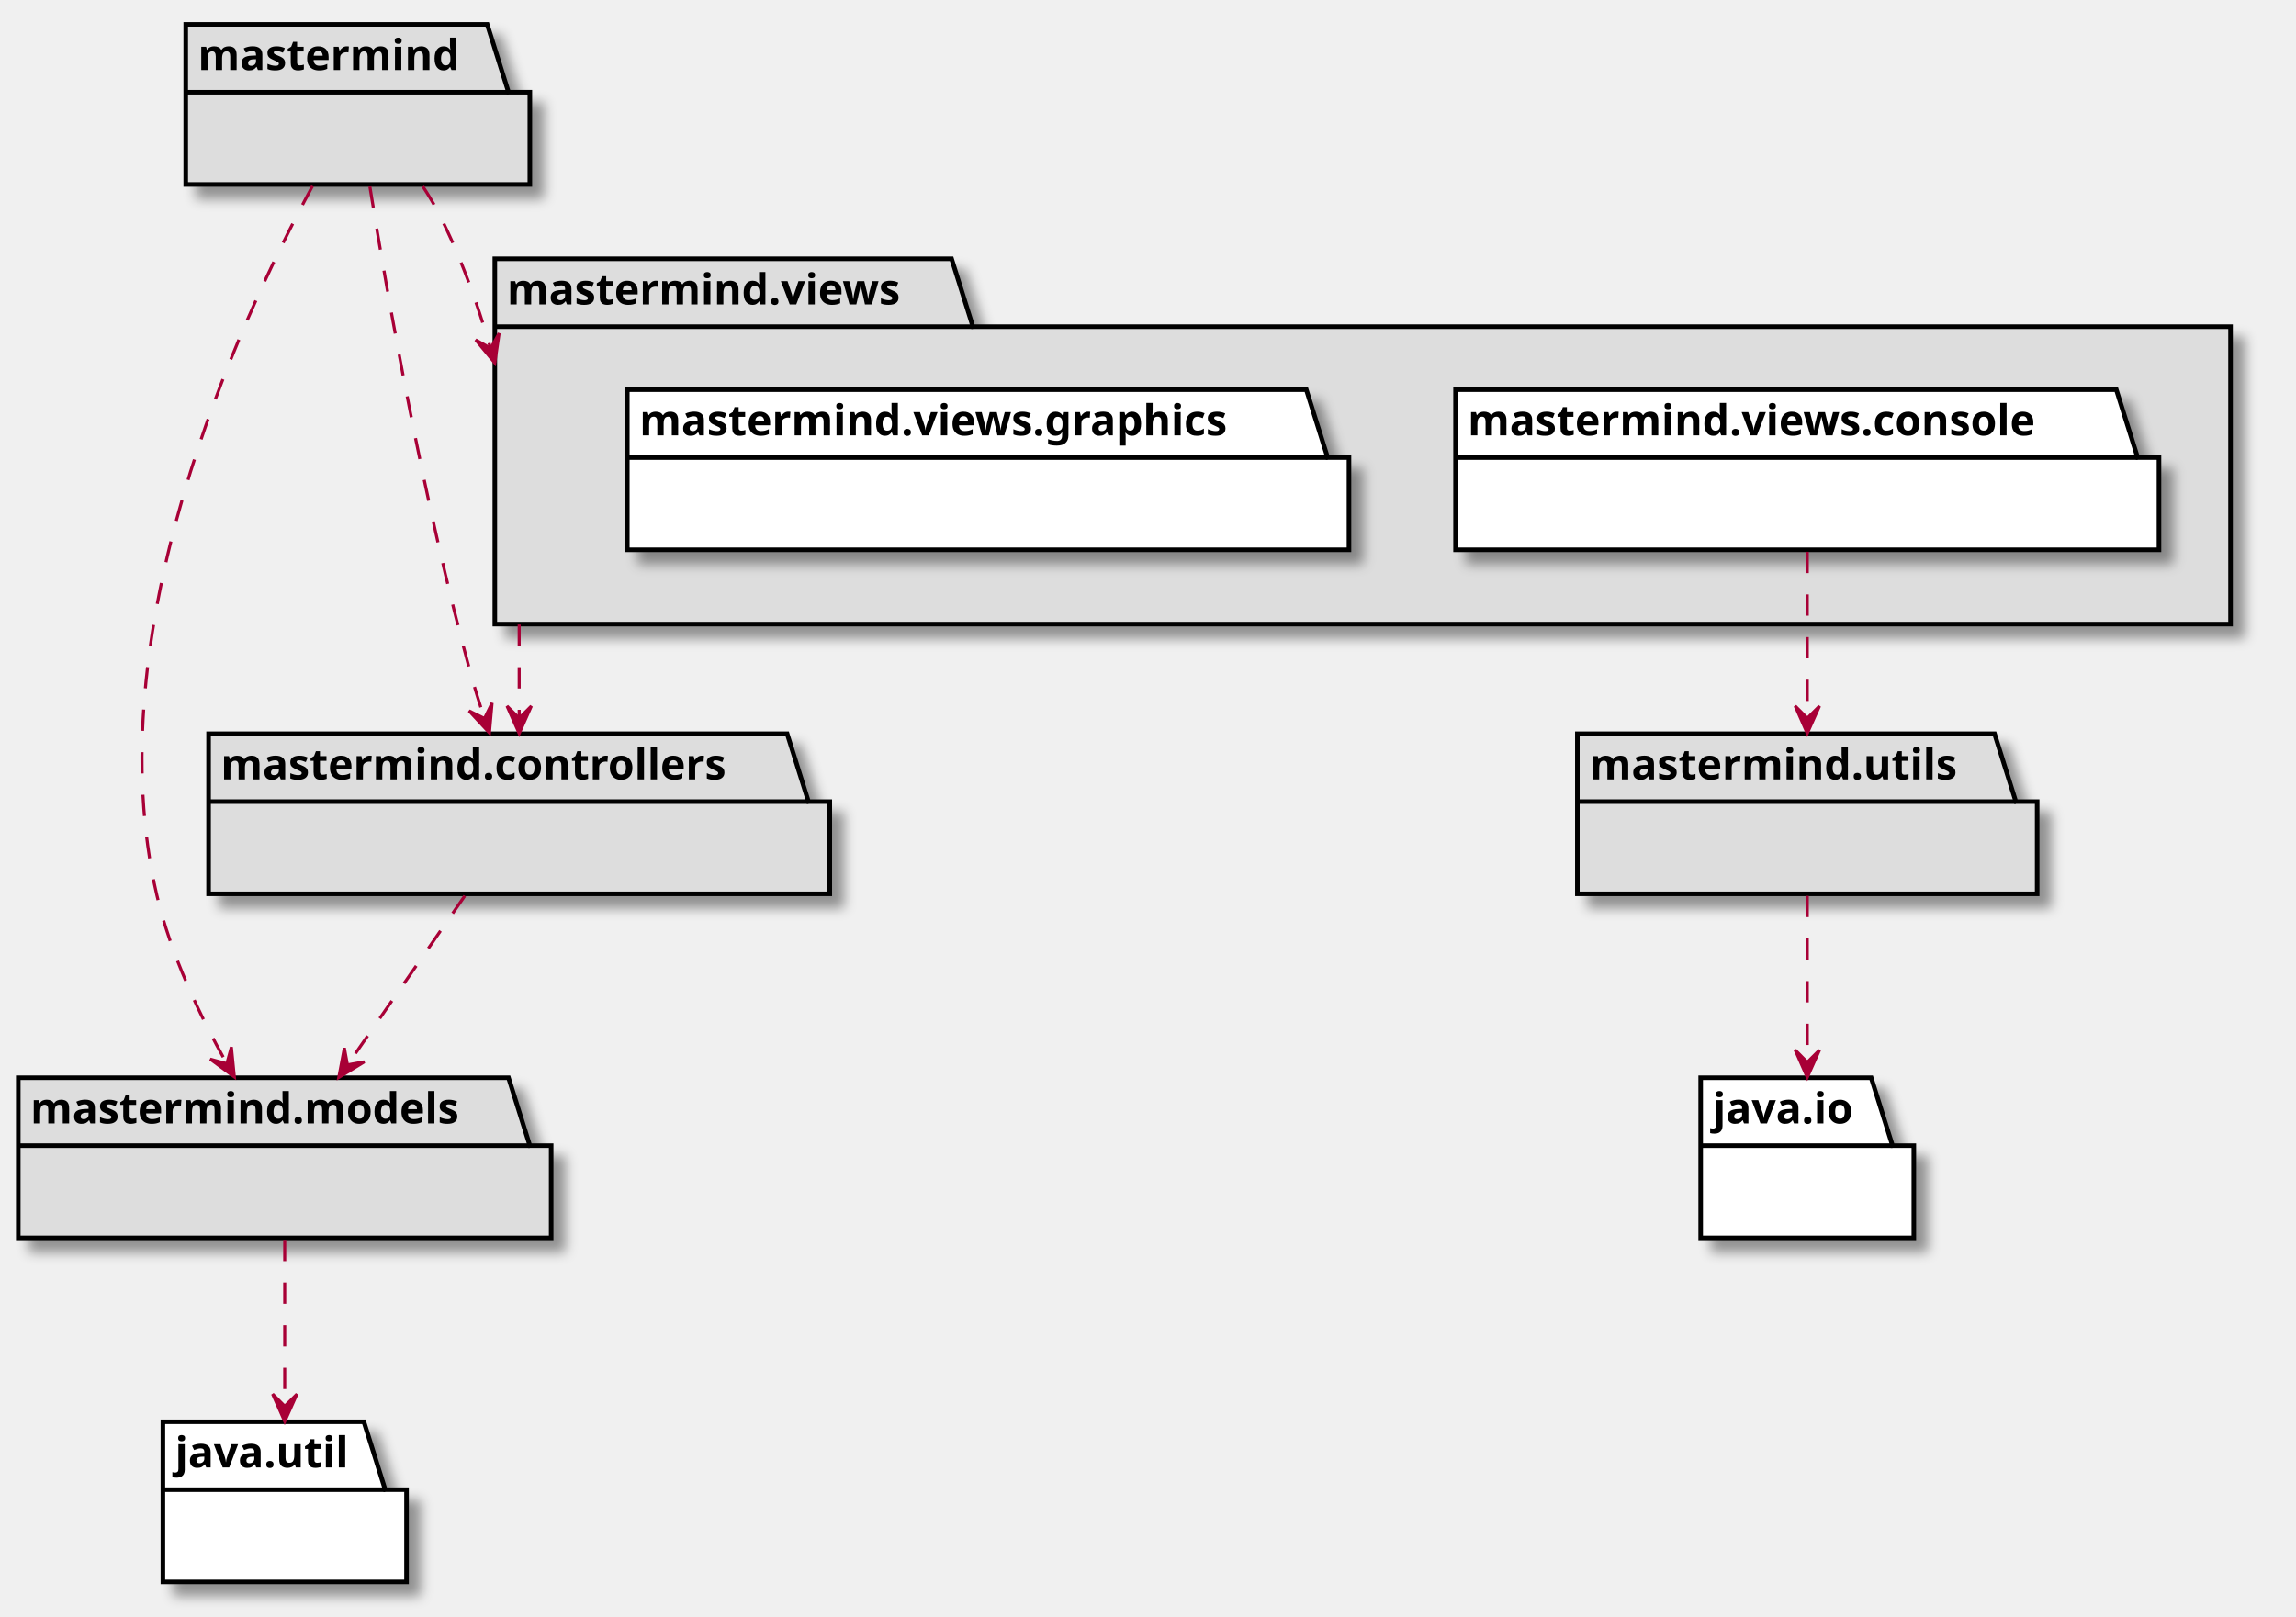
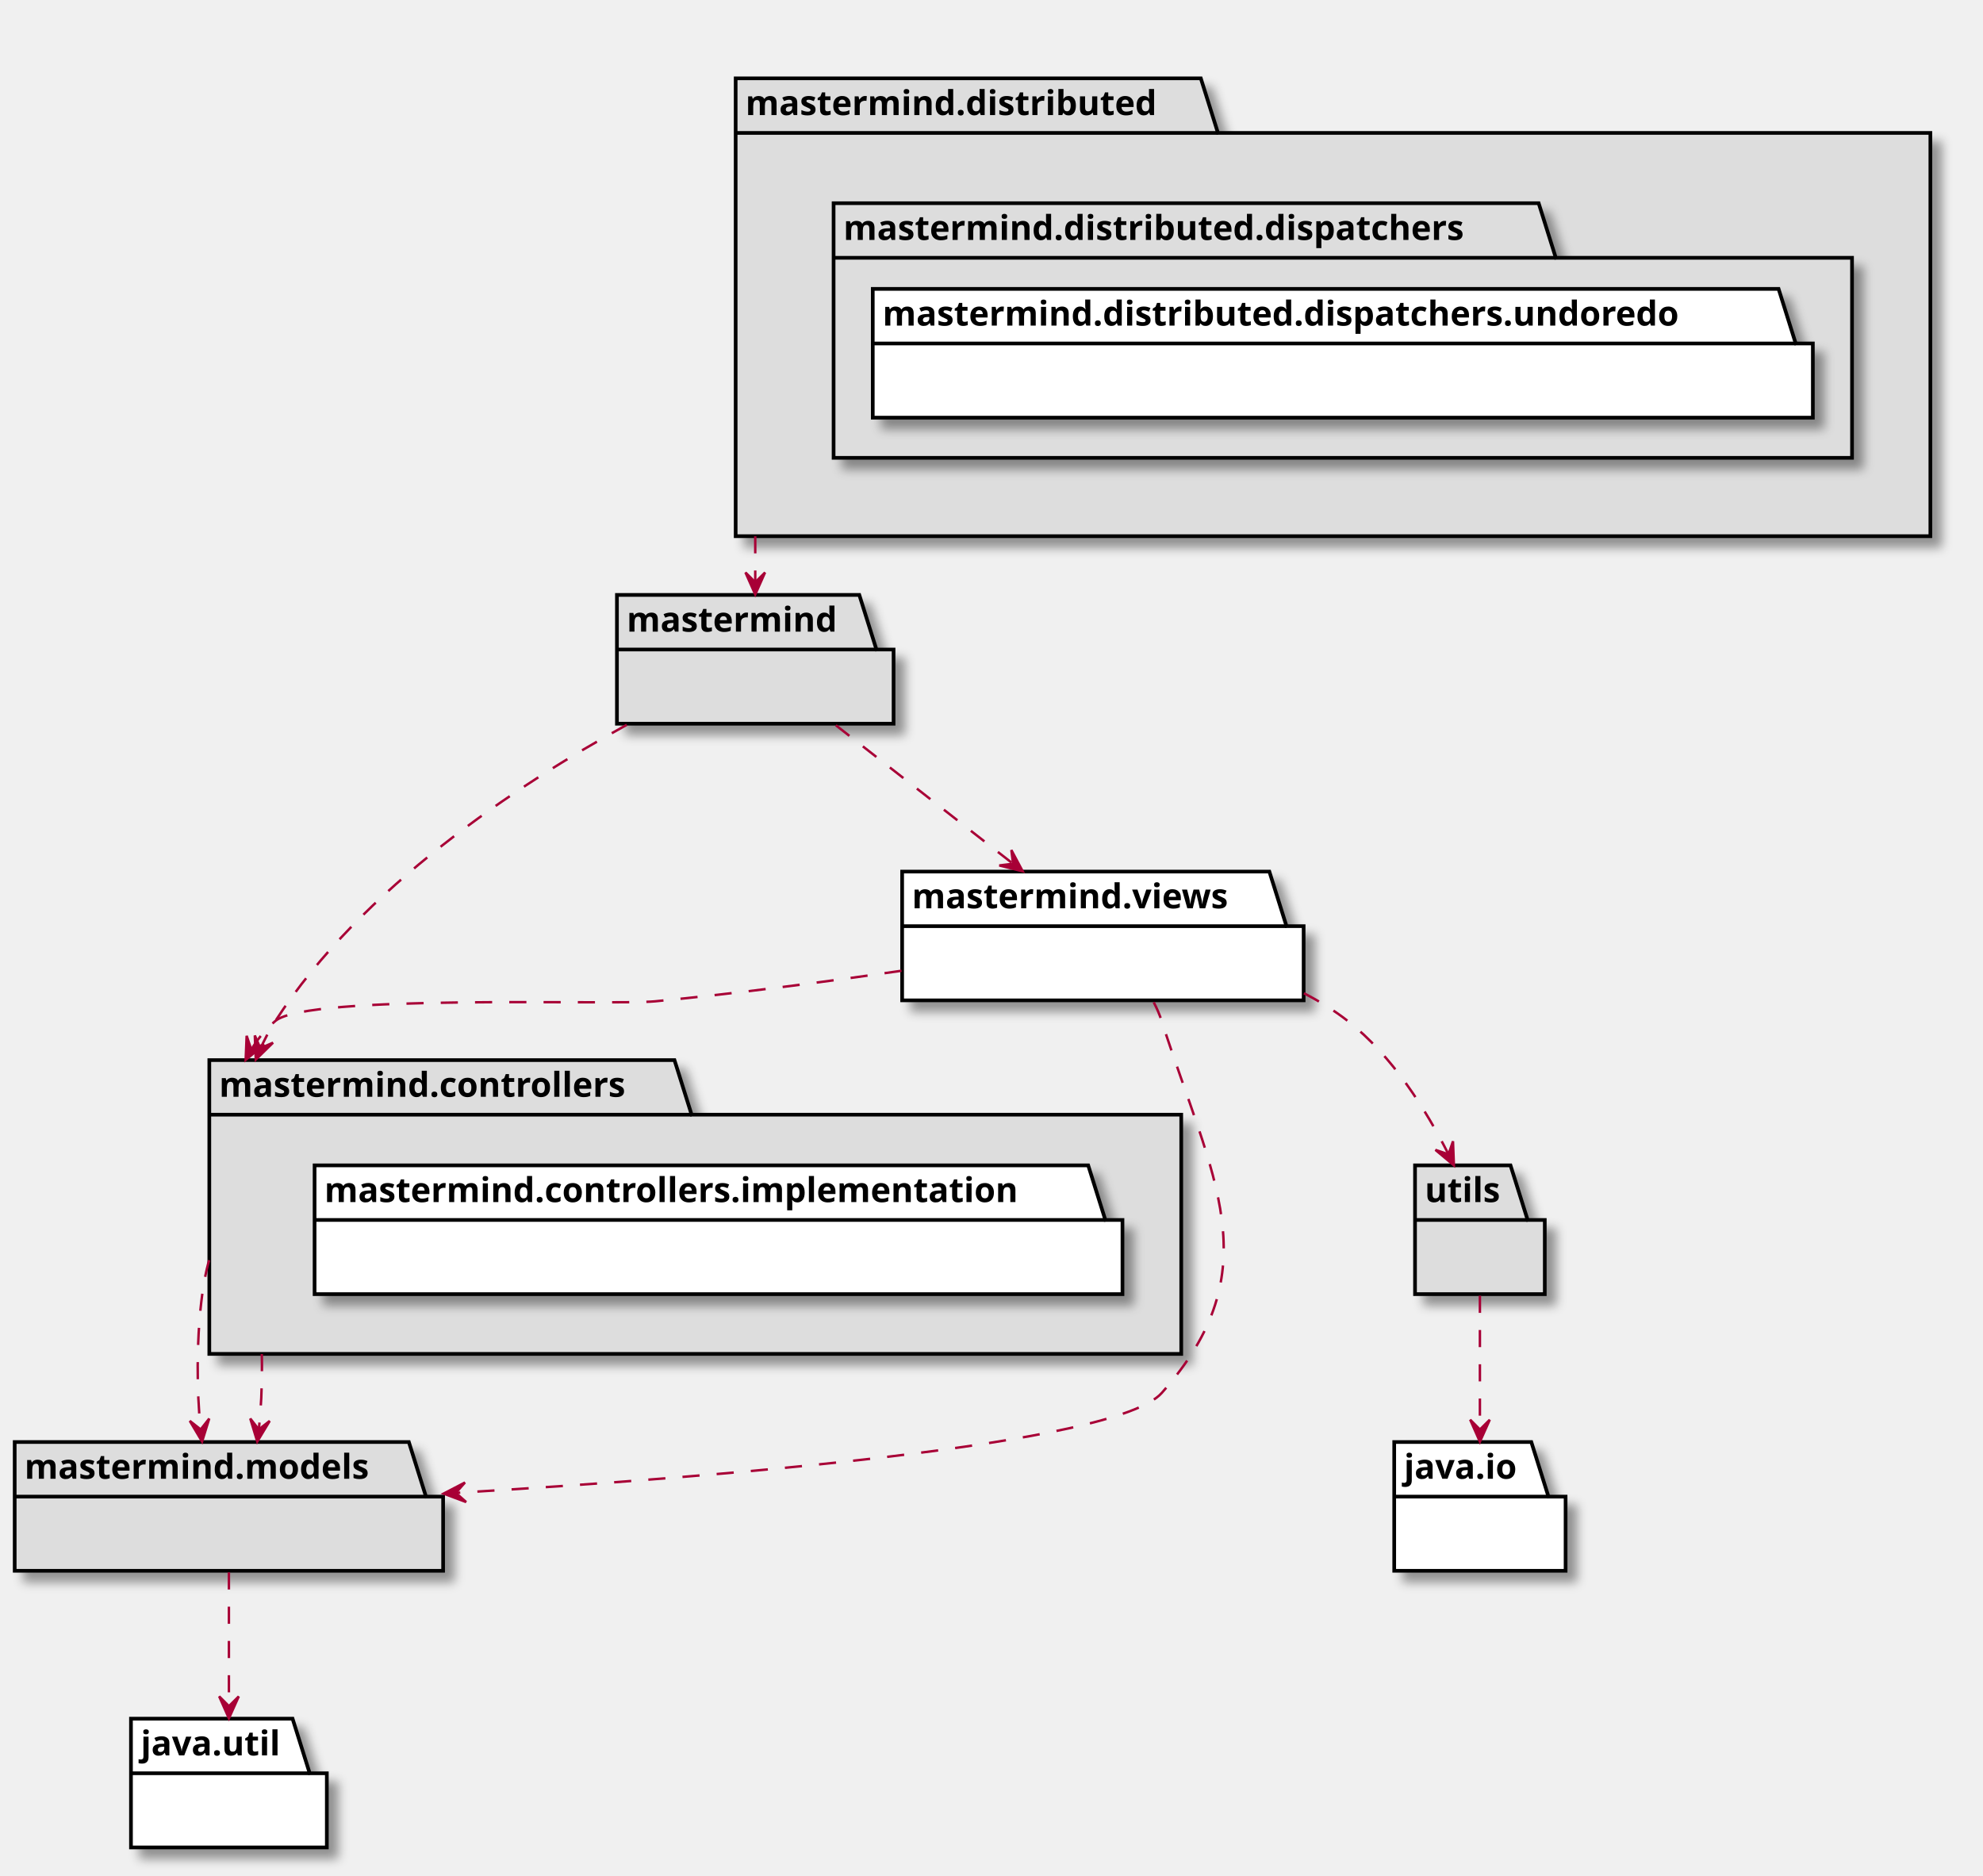
- <svg xmlns="http://www.w3.org/2000/svg" contentScriptType="application/ecmascript" contentStyleType="text/css" height="531px" preserveAspectRatio="none" style="width:754px;height:531px;" version="1.1" viewBox="0 0 754 531" width="754px" zoomAndPan="magnify">
+ <svg xmlns="http://www.w3.org/2000/svg" contentScriptType="application/ecmascript" contentStyleType="text/css" height="766px" preserveAspectRatio="none" style="width:810px;height:766px;" version="1.1" viewBox="0 0 810 766" width="810px" zoomAndPan="magnify">
  <defs>
-     <filter height="300%" id="f8qbgdsub1dnr" width="300%" x="-1" y="-1">
+     <filter height="300%" id="fj1wi94qbcf1z" width="300%" x="-1" y="-1">
      <feGaussianBlur result="blurOut" stdDeviation="2.0" />
      <feColorMatrix in="blurOut" result="blurOut2" type="matrix" values="0 0 0 0 0 0 0 0 0 0 0 0 0 0 0 0 0 0 .4 0" />
      <feOffset dx="4.0" dy="4.0" in="blurOut2" result="blurOut3" />
      <feBlend in="SourceGraphic" in2="blurOut3" mode="normal" />
    </filter>
  </defs>
  <g>
-     <polygon fill="#DDDDDD" filter="url(#f8qbgdsub1dnr)" points="162.5,85,312.5,85,319.5,107.297,732.5,107.297,732.5,205,162.5,205,162.5,85" style="stroke: #000000; stroke-width: 1.5;" />
-     <line style="stroke: #000000; stroke-width: 1.5;" x1="162.5" x2="319.5" y1="107.297" y2="107.297" />
-     <text fill="#000000" font-family="sans-serif" font-size="14" font-weight="bold" lengthAdjust="spacingAndGlyphs" textLength="144" x="166.5" y="99.995">mastermind.views</text>
-     <polygon fill="#DDDDDD" filter="url(#f8qbgdsub1dnr)" points="61,8,160,8,167,30.297,174,30.297,174,60.594,61,60.594,61,8" style="stroke: #000000; stroke-width: 1.5;" />
-     <line style="stroke: #000000; stroke-width: 1.5;" x1="61" x2="167" y1="30.297" y2="30.297" />
-     <text fill="#000000" font-family="sans-serif" font-size="14" font-weight="bold" lengthAdjust="spacingAndGlyphs" textLength="93" x="65" y="22.995">mastermind</text>
-     <polygon fill="#DDDDDD" filter="url(#f8qbgdsub1dnr)" points="68.5,241,258.5,241,265.5,263.297,272.5,263.297,272.5,293.594,68.5,293.594,68.5,241" style="stroke: #000000; stroke-width: 1.5;" />
-     <line style="stroke: #000000; stroke-width: 1.5;" x1="68.5" x2="265.5" y1="263.297" y2="263.297" />
-     <text fill="#000000" font-family="sans-serif" font-size="14" font-weight="bold" lengthAdjust="spacingAndGlyphs" textLength="184" x="72.5" y="255.995">mastermind.controllers</text>
-     <polygon fill="#DDDDDD" filter="url(#f8qbgdsub1dnr)" points="6,354,167,354,174,376.297,181,376.297,181,406.594,6,406.594,6,354" style="stroke: #000000; stroke-width: 1.5;" />
-     <line style="stroke: #000000; stroke-width: 1.5;" x1="6" x2="174" y1="376.297" y2="376.297" />
-     <text fill="#000000" font-family="sans-serif" font-size="14" font-weight="bold" lengthAdjust="spacingAndGlyphs" textLength="155" x="10" y="368.995">mastermind.models</text>
-     <polygon fill="#FFFFFF" filter="url(#f8qbgdsub1dnr)" points="53.5,467,119.5,467,126.5,489.297,133.5,489.297,133.5,519.594,53.5,519.594,53.5,467" style="stroke: #000000; stroke-width: 1.5;" />
-     <line style="stroke: #000000; stroke-width: 1.5;" x1="53.5" x2="126.5" y1="489.297" y2="489.297" />
-     <text fill="#000000" font-family="sans-serif" font-size="14" font-weight="bold" lengthAdjust="spacingAndGlyphs" textLength="60" x="57.5" y="481.995">java.util</text>
-     <polygon fill="#DDDDDD" filter="url(#f8qbgdsub1dnr)" points="518,241,655,241,662,263.297,669,263.297,669,293.594,518,293.594,518,241" style="stroke: #000000; stroke-width: 1.5;" />
-     <line style="stroke: #000000; stroke-width: 1.5;" x1="518" x2="662" y1="263.297" y2="263.297" />
-     <text fill="#000000" font-family="sans-serif" font-size="14" font-weight="bold" lengthAdjust="spacingAndGlyphs" textLength="131" x="522" y="255.995">mastermind.utils</text>
-     <polygon fill="#FFFFFF" filter="url(#f8qbgdsub1dnr)" points="558.5,354,614.5,354,621.5,376.297,628.5,376.297,628.5,406.594,558.5,406.594,558.5,354" style="stroke: #000000; stroke-width: 1.5;" />
-     <line style="stroke: #000000; stroke-width: 1.5;" x1="558.5" x2="621.5" y1="376.297" y2="376.297" />
-     <text fill="#000000" font-family="sans-serif" font-size="14" font-weight="bold" lengthAdjust="spacingAndGlyphs" textLength="50" x="562.5" y="368.995">java.io</text>
-     <polygon fill="#FFFFFF" filter="url(#f8qbgdsub1dnr)" points="478,128,695,128,702,150.297,709,150.297,709,180.594,478,180.594,478,128" style="stroke: #000000; stroke-width: 1.5;" />
-     <line style="stroke: #000000; stroke-width: 1.5;" x1="478" x2="702" y1="150.297" y2="150.297" />
-     <text fill="#000000" font-family="sans-serif" font-size="14" font-weight="bold" lengthAdjust="spacingAndGlyphs" textLength="211" x="482" y="142.995">mastermind.views.console</text>
-     <polygon fill="#FFFFFF" filter="url(#f8qbgdsub1dnr)" points="206,128,429,128,436,150.297,443,150.297,443,180.594,206,180.594,206,128" style="stroke: #000000; stroke-width: 1.5;" />
-     <line style="stroke: #000000; stroke-width: 1.5;" x1="206" x2="436" y1="150.297" y2="150.297" />
-     <text fill="#000000" font-family="sans-serif" font-size="14" font-weight="bold" lengthAdjust="spacingAndGlyphs" textLength="217" x="210" y="142.995">mastermind.views.graphics</text>
-     <path d="M121.46,61.27 C127.26,97.34 139.09,164.78 154.5,221 C155.83,225.85 157.41,230.92 159.06,235.85 " fill="none" id="mastermind-mastermind.controllers" style="stroke: #A80036; stroke-width: 1.0; stroke-dasharray: 7.0,7.0;" />
-     <polygon fill="#A80036" points="160.72,240.71,161.598,230.9,159.105,235.978,154.027,233.485,160.72,240.71" style="stroke: #A80036; stroke-width: 1.0;" />
-     <path d="M102.63,61.09 C77.59,107.41 31.58,208.28 51.5,294 C56.02,313.44 65.6,333.54 74.48,349.37 " fill="none" id="mastermind-mastermind.models" style="stroke: #A80036; stroke-width: 1.0; stroke-dasharray: 7.0,7.0;" />
-     <polygon fill="#A80036" points="76.96,353.72,75.985,343.92,74.487,349.374,69.032,347.876,76.96,353.72" style="stroke: #A80036; stroke-width: 1.0;" />
-     <path d="M138.86,61.24 C140.55,63.78 142.13,66.39 143.5,69 C147.947,77.45 151.824,86.763 155.146,96.026 C156.807,100.657 158.329,105.276 159.714,109.768 C160.407,112.014 161.065,114.228 161.69,116.396 C161.846,116.938 162,117.477 162.152,118.013 C162.227,118.282 162.303,118.549 162.378,118.815 C162.415,118.949 162.453,119.082 162.49,119.214 " fill="none" id="mastermind-mastermind.views" style="stroke: #A80036; stroke-width: 1.0; stroke-dasharray: 7.0,7.0;" />
-     <polygon fill="#A80036" points="162.49,119.214,163.916,109.469,161.142,114.399,156.212,111.625,162.49,119.214" style="stroke: #A80036; stroke-width: 1.0;" />
-     <path d="M152.64,294.24 C141.17,310.78 126.24,332.31 114.24,349.6 " fill="none" id="mastermind.controllers-mastermind.models" style="stroke: #A80036; stroke-width: 1.0; stroke-dasharray: 7.0,7.0;" />
-     <polygon fill="#A80036" points="111.26,353.89,119.667,348.76,114.102,349.776,113.085,344.212,111.26,353.89" style="stroke: #A80036; stroke-width: 1.0;" />
-     <path d="M93.5,407.24 C93.5,423.5 93.5,444.58 93.5,461.71 " fill="none" id="mastermind.models-java.util" style="stroke: #A80036; stroke-width: 1.0; stroke-dasharray: 7.0,7.0;" />
-     <polygon fill="#A80036" points="93.5,466.89,97.526,457.901,93.514,461.89,89.526,457.879,93.5,466.89" style="stroke: #A80036; stroke-width: 1.0;" />
-     <path d="M593.5,294.24 C593.5,310.5 593.5,331.58 593.5,348.71 " fill="none" id="mastermind.utils-java.io" style="stroke: #A80036; stroke-width: 1.0; stroke-dasharray: 7.0,7.0;" />
-     <polygon fill="#A80036" points="593.5,353.89,597.526,344.901,593.514,348.89,589.526,344.879,593.5,353.89" style="stroke: #A80036; stroke-width: 1.0;" />
-     <path d="M170.5,205.138 C170.5,205.69 170.5,206.242 170.5,206.794 C170.5,207.899 170.5,209.007 170.5,210.114 C170.5,218.977 170.5,227.87 170.5,235.89 " fill="none" id="mastermind.views-mastermind.controllers" style="stroke: #A80036; stroke-width: 1.0; stroke-dasharray: 7.0,7.0;" />
-     <polygon fill="#A80036" points="170.5,240.9,174.5,231.9,170.5,235.9,166.5,231.9,170.5,240.9" style="stroke: #A80036; stroke-width: 1.0;" />
-     <path d="M593.5,181.24 C593.5,197.5 593.5,218.58 593.5,235.71 " fill="none" id="mastermind.views.console-mastermind.utils" style="stroke: #A80036; stroke-width: 1.0; stroke-dasharray: 7.0,7.0;" />
-     <polygon fill="#A80036" points="593.5,240.89,597.526,231.901,593.514,235.89,589.526,231.879,593.5,240.89" style="stroke: #A80036; stroke-width: 1.0;" />
+     <polygon fill="#DDDDDD" filter="url(#fj1wi94qbcf1z)" points="85.5,433,275.5,433,282.5,455.297,482.5,455.297,482.5,553,85.5,553,85.5,433" style="stroke: #000000; stroke-width: 1.5;" />
+     <line style="stroke: #000000; stroke-width: 1.5;" x1="85.5" x2="282.5" y1="455.297" y2="455.297" />
+     <text fill="#000000" font-family="sans-serif" font-size="14" font-weight="bold" lengthAdjust="spacingAndGlyphs" textLength="184" x="89.5" y="447.995">mastermind.controllers</text>
+     <polygon fill="#DDDDDD" filter="url(#fj1wi94qbcf1z)" points="300.5,32,490.5,32,497.5,54.297,788.5,54.297,788.5,219,300.5,219,300.5,32" style="stroke: #000000; stroke-width: 1.5;" />
+     <line style="stroke: #000000; stroke-width: 1.5;" x1="300.5" x2="497.5" y1="54.297" y2="54.297" />
+     <text fill="#000000" font-family="sans-serif" font-size="14" font-weight="bold" lengthAdjust="spacingAndGlyphs" textLength="184" x="304.5" y="46.995">mastermind.distributed</text>
+     <polygon fill="#DDDDDD" filter="url(#fj1wi94qbcf1z)" points="340.5,83,628.5,83,635.5,105.297,756.5,105.297,756.5,187,340.5,187,340.5,83" style="stroke: #000000; stroke-width: 1.5;" />
+     <line style="stroke: #000000; stroke-width: 1.5;" x1="340.5" x2="635.5" y1="105.297" y2="105.297" />
+     <text fill="#000000" font-family="sans-serif" font-size="14" font-weight="bold" lengthAdjust="spacingAndGlyphs" textLength="282" x="344.5" y="97.995">mastermind.distributed.dispatchers</text>
+     <polygon fill="#DDDDDD" filter="url(#fj1wi94qbcf1z)" points="252,243,351,243,358,265.297,365,265.297,365,295.594,252,295.594,252,243" style="stroke: #000000; stroke-width: 1.5;" />
+     <line style="stroke: #000000; stroke-width: 1.5;" x1="252" x2="358" y1="265.297" y2="265.297" />
+     <text fill="#000000" font-family="sans-serif" font-size="14" font-weight="bold" lengthAdjust="spacingAndGlyphs" textLength="93" x="256" y="257.995">mastermind</text>
+     <polygon fill="#FFFFFF" filter="url(#fj1wi94qbcf1z)" points="128.5,476,444.5,476,451.5,498.297,458.5,498.297,458.5,528.594,128.5,528.594,128.5,476" style="stroke: #000000; stroke-width: 1.5;" />
+     <line style="stroke: #000000; stroke-width: 1.5;" x1="128.5" x2="451.5" y1="498.297" y2="498.297" />
+     <text fill="#000000" font-family="sans-serif" font-size="14" font-weight="bold" lengthAdjust="spacingAndGlyphs" textLength="310" x="132.5" y="490.995">mastermind.controllers.implementation</text>
+     <polygon fill="#FFFFFF" filter="url(#fj1wi94qbcf1z)" points="356.5,118,726.5,118,733.5,140.297,740.5,140.297,740.5,170.594,356.5,170.594,356.5,118" style="stroke: #000000; stroke-width: 1.5;" />
+     <line style="stroke: #000000; stroke-width: 1.5;" x1="356.5" x2="733.5" y1="140.297" y2="140.297" />
+     <text fill="#000000" font-family="sans-serif" font-size="14" font-weight="bold" lengthAdjust="spacingAndGlyphs" textLength="364" x="360.5" y="132.995">mastermind.distributed.dispatchers.undoredo</text>
+     <polygon fill="#DDDDDD" filter="url(#fj1wi94qbcf1z)" points="6,589,167,589,174,611.297,181,611.297,181,641.594,6,641.594,6,589" style="stroke: #000000; stroke-width: 1.5;" />
+     <line style="stroke: #000000; stroke-width: 1.5;" x1="6" x2="174" y1="611.297" y2="611.297" />
+     <text fill="#000000" font-family="sans-serif" font-size="14" font-weight="bold" lengthAdjust="spacingAndGlyphs" textLength="155" x="10" y="603.995">mastermind.models</text>
+     <polygon fill="#FFFFFF" filter="url(#fj1wi94qbcf1z)" points="53.5,702,119.5,702,126.5,724.297,133.5,724.297,133.5,754.594,53.5,754.594,53.5,702" style="stroke: #000000; stroke-width: 1.5;" />
+     <line style="stroke: #000000; stroke-width: 1.5;" x1="53.5" x2="126.5" y1="724.297" y2="724.297" />
+     <text fill="#000000" font-family="sans-serif" font-size="14" font-weight="bold" lengthAdjust="spacingAndGlyphs" textLength="60" x="57.5" y="716.995">java.util</text>
+     <polygon fill="#DDDDDD" filter="url(#fj1wi94qbcf1z)" points="578,476,617,476,624,498.297,631,498.297,631,528.594,578,528.594,578,476" style="stroke: #000000; stroke-width: 1.5;" />
+     <line style="stroke: #000000; stroke-width: 1.5;" x1="578" x2="624" y1="498.297" y2="498.297" />
+     <text fill="#000000" font-family="sans-serif" font-size="14" font-weight="bold" lengthAdjust="spacingAndGlyphs" textLength="33" x="582" y="490.995">utils</text>
+     <polygon fill="#FFFFFF" filter="url(#fj1wi94qbcf1z)" points="569.5,589,625.5,589,632.5,611.297,639.5,611.297,639.5,641.594,569.5,641.594,569.5,589" style="stroke: #000000; stroke-width: 1.5;" />
+     <line style="stroke: #000000; stroke-width: 1.5;" x1="569.5" x2="632.5" y1="611.297" y2="611.297" />
+     <text fill="#000000" font-family="sans-serif" font-size="14" font-weight="bold" lengthAdjust="spacingAndGlyphs" textLength="50" x="573.5" y="603.995">java.io</text>
+     <polygon fill="#FFFFFF" filter="url(#fj1wi94qbcf1z)" points="368.5,356,518.5,356,525.5,378.297,532.5,378.297,532.5,408.594,368.5,408.594,368.5,356" style="stroke: #000000; stroke-width: 1.5;" />
+     <line style="stroke: #000000; stroke-width: 1.5;" x1="368.5" x2="525.5" y1="378.297" y2="378.297" />
+     <text fill="#000000" font-family="sans-serif" font-size="14" font-weight="bold" lengthAdjust="spacingAndGlyphs" textLength="144" x="372.5" y="370.995">mastermind.views</text>
+     <path d="M256.01,296.07 C210.96,320.78 147.85,362.46 112.5,417 C109.965,420.911 107.765,425.114 105.857,429.481 C105.38,430.573 104.921,431.675 104.48,432.785 " fill="none" id="mastermind-mastermind.controllers" style="stroke: #A80036; stroke-width: 1.0; stroke-dasharray: 7.0,7.0;" />
+     <polygon fill="#A80036" points="104.48,432.785,111.522,425.9,106.327,428.139,104.087,422.944,104.48,432.785" style="stroke: #A80036; stroke-width: 1.0;" />
+     <path d="M308.5,219.025 C308.5,219.336 308.5,219.646 308.5,219.956 C308.5,221.195 308.5,222.426 308.5,223.648 C308.5,228.536 308.5,233.273 308.5,237.72 " fill="none" id="mastermind.distributed-mastermind" style="stroke: #A80036; stroke-width: 1.0; stroke-dasharray: 7.0,7.0;" />
+     <polygon fill="#A80036" points="308.5,242.83,312.5,233.83,308.5,237.83,304.5,233.83,308.5,242.83" style="stroke: #A80036; stroke-width: 1.0;" />
+     <path d="M85.431,514.722 C85.405,514.811 85.379,514.899 85.353,514.989 C85.25,515.346 85.149,515.711 85.049,516.082 C84.651,517.566 84.28,519.155 83.937,520.834 C83.251,524.193 82.676,527.913 82.211,531.879 C80.353,547.74 80.265,567.52 81.95,583.75 " fill="none" id="mastermind.controllers-mastermind.models" style="stroke: #A80036; stroke-width: 1.0; stroke-dasharray: 7.0,7.0;" />
+     <polygon fill="#A80036" points="82.55,588.83,85.466,579.423,81.963,583.865,77.522,580.361,82.55,588.83" style="stroke: #A80036; stroke-width: 1.0;" />
+     <path d="M106.934,553.067 C106.937,553.206 106.941,553.345 106.944,553.485 C106.95,553.763 106.955,554.042 106.96,554.321 C106.981,555.438 106.994,556.557 106.999,557.676 C107.046,566.633 106.623,575.635 105.73,583.75 " fill="none" id="mastermind.controllers-mastermind.models-1" style="stroke: #A80036; stroke-width: 1.0; stroke-dasharray: 7.0,7.0;" />
+     <polygon fill="#A80036" points="105.09,588.83,110.166,580.39,105.705,583.868,102.227,579.406,105.09,588.83" style="stroke: #A80036; stroke-width: 1.0;" />
+     <path d="M471.26,409.37 C472.56,411.85 473.67,414.41 474.5,417 C495.16,481.32 519.35,518.48 474.5,569 C455.64,590.24 292.82,603.37 186.22,609.78 " fill="none" id="mastermind.views-mastermind.models" style="stroke: #A80036; stroke-width: 1.0; stroke-dasharray: 7.0,7.0;" />
+     <polygon fill="#A80036" points="181.19,610.07,190.414,613.522,186.181,609.77,189.934,605.537,181.19,610.07" style="stroke: #A80036; stroke-width: 1.0;" />
+     <path d="M532.61,405.69 C538.96,408.97 545.02,412.72 550.5,417 C568.72,431.22 582.56,453.41 591.67,471.49 " fill="none" id="mastermind.views-utils" style="stroke: #A80036; stroke-width: 1.0; stroke-dasharray: 7.0,7.0;" />
+     <polygon fill="#A80036" points="593.88,475.99,593.508,466.148,591.678,471.501,586.326,469.671,593.88,475.99" style="stroke: #A80036; stroke-width: 1.0;" />
+     <path d="M341.43,296.24 C363.03,313.13 391.3,335.22 413.64,352.69 " fill="none" id="mastermind-mastermind.views" style="stroke: #A80036; stroke-width: 1.0; stroke-dasharray: 7.0,7.0;" />
+     <polygon fill="#A80036" points="417.74,355.89,413.113,347.195,413.801,352.81,408.186,353.498,417.74,355.89" style="stroke: #A80036; stroke-width: 1.0;" />
+     <path d="M93.5,642.24 C93.5,658.5 93.5,679.58 93.5,696.71 " fill="none" id="mastermind.models-java.util" style="stroke: #A80036; stroke-width: 1.0; stroke-dasharray: 7.0,7.0;" />
+     <polygon fill="#A80036" points="93.5,701.89,97.526,692.902,93.514,696.89,89.526,692.879,93.5,701.89" style="stroke: #A80036; stroke-width: 1.0;" />
+     <path d="M604.5,529.24 C604.5,545.5 604.5,566.58 604.5,583.71 " fill="none" id="utils-java.io" style="stroke: #A80036; stroke-width: 1.0; stroke-dasharray: 7.0,7.0;" />
+     <polygon fill="#A80036" points="604.5,588.89,608.526,579.902,604.514,583.89,600.526,579.879,604.5,588.89" style="stroke: #A80036; stroke-width: 1.0;" />
+     <path d="M368.24,396.51 C336.79,401.08 300.55,405.85 267.5,409 C250.33,410.64 125.68,405.88 112.5,417 C108.879,420.054 105.861,423.635 103.353,427.569 C102.726,428.552 102.131,429.557 101.566,430.582 C101.284,431.094 101.009,431.611 100.742,432.133 C100.608,432.393 100.476,432.655 100.346,432.918 " fill="none" id="mastermind.views-mastermind.controllers" style="stroke: #A80036; stroke-width: 1.0; stroke-dasharray: 7.0,7.0;" />
+     <polygon fill="#A80036" points="100.346,432.918,107.92,426.623,102.562,428.436,100.749,423.078,100.346,432.918" style="stroke: #A80036; stroke-width: 1.0;" />
  </g>
</svg>
